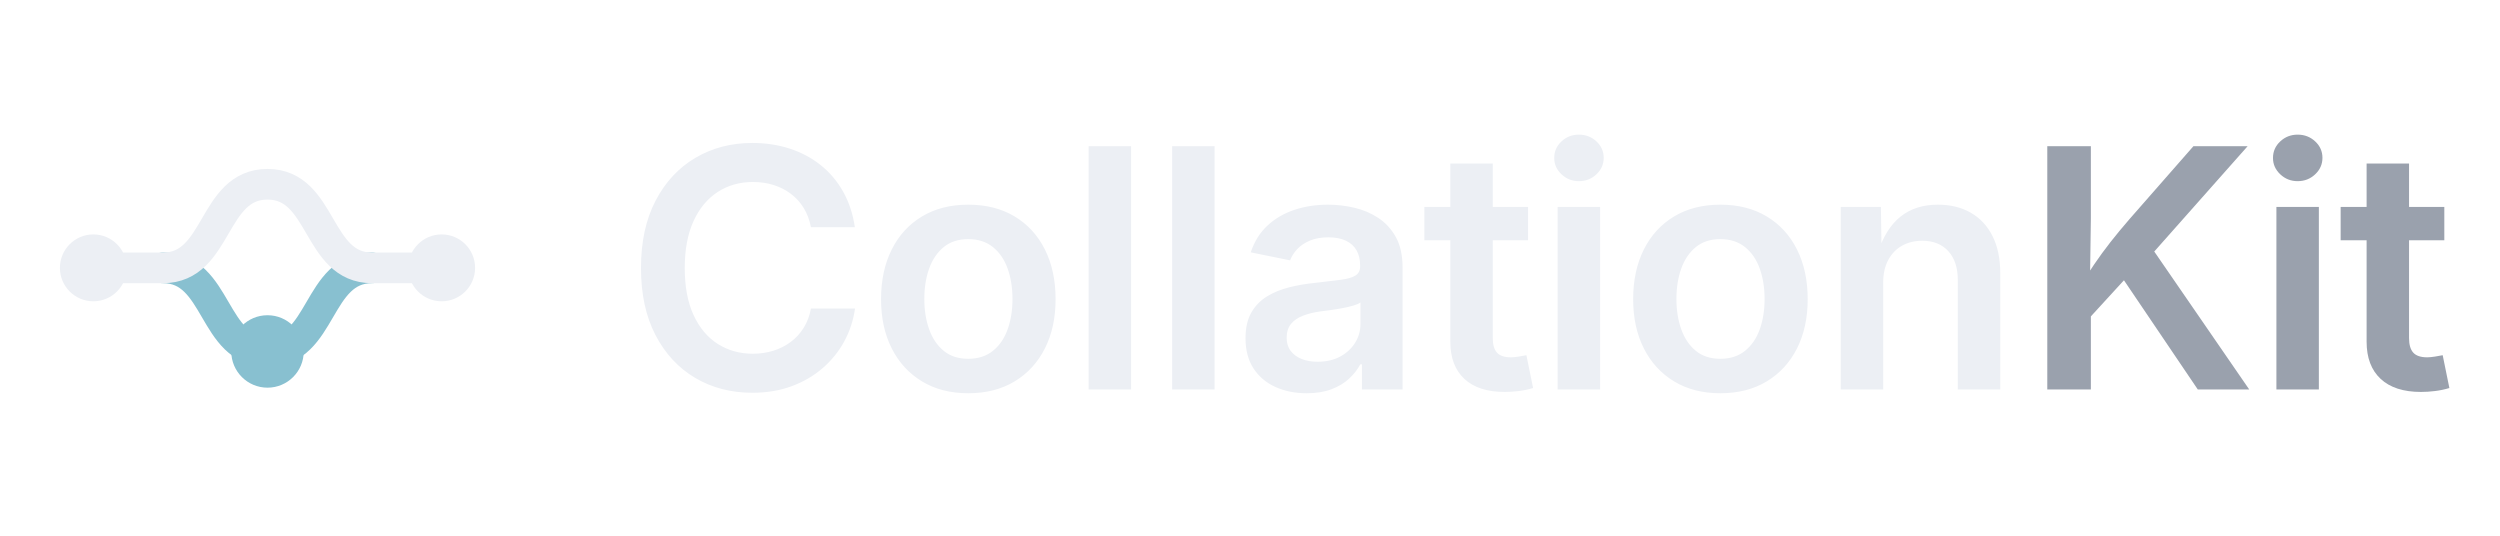
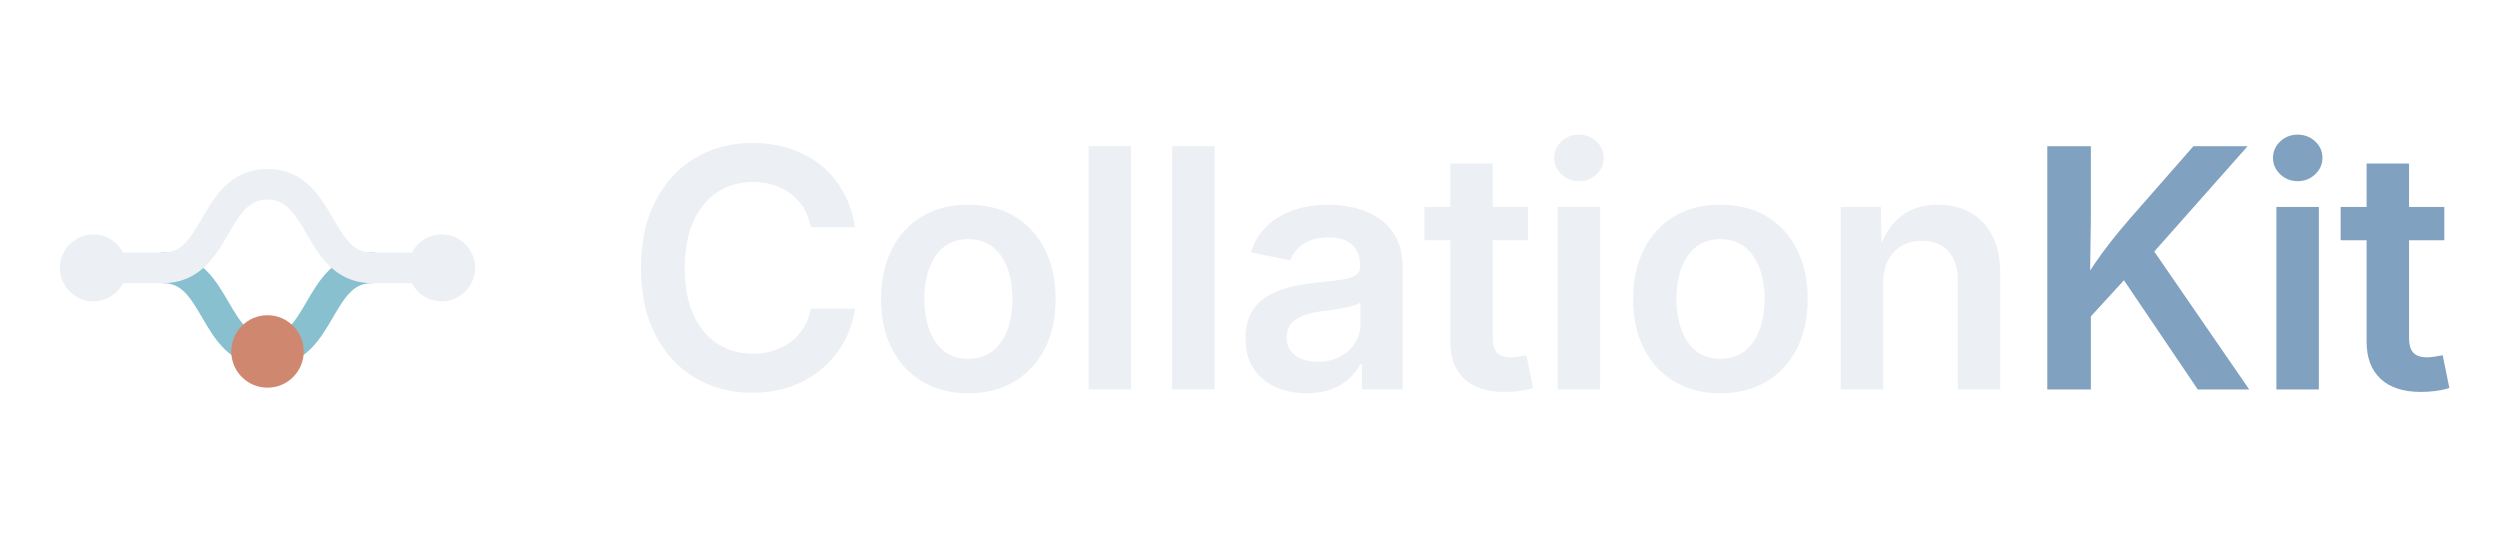
<svg xmlns="http://www.w3.org/2000/svg" viewBox="0 0 224.30 48.00" width="224" height="48" role="img" aria-label="CollationKit">
-   <style>.ink-s{stroke:#eceff4}.ink-f{fill:#eceff4}.acc-s{stroke:#88c0d0}.acc-f{fill:#88c0d0}.mut-f{fill:#9aa1ad}</style>
+   <style>.ink-s{stroke:#eceff4}.ink-f{fill:#eceff4}.acc-s{stroke:#88c0d0}.acc-f{fill:#88c0d0}.teal-s{stroke:#8fbcbb}.yel-f{fill:#ebcb8b}.ora-f{fill:#d08770}.kit-f{fill:#81a1c1}</style>
  <g transform="translate(4.0 4.0) scale(1.25)">
    <path class="acc-s" d="M8.5 16C12.5 16 12 22 16 22C20 22 19.5 16 23.5 16" fill="none" stroke-width="2.2" stroke-linecap="round" />
    <path class="ink-s" d="M3.5 16H8.5C12.5 16 12 10 16 10C20 10 19.5 16 23.5 16H28.5" fill="none" stroke-width="2.2" stroke-linecap="round" stroke-linejoin="round" />
    <circle class="ink-f" cx="3.5" cy="16" r="2.4" />
    <circle class="ink-f" cx="28.5" cy="16" r="2.4" />
-     <circle class="acc-f" cx="16" cy="22" r="2.6" />
+     <circle class="ora-f" cx="16" cy="22" r="2.6" />
  </g>
  <path class="ink-f" d="M67.499 35.206Q64.628 35.206 62.372 33.873Q60.116 32.54 58.812 30.035Q57.509 27.53 57.509 24.015Q57.509 20.484 58.82 17.972Q60.131 15.46 62.394 14.127Q64.657 12.794 67.499 12.794Q69.286 12.794 70.846 13.299Q72.406 13.805 73.629 14.779Q74.853 15.753 75.644 17.159Q76.435 18.565 76.698 20.353H72.758Q72.567 19.371 72.106 18.624Q71.645 17.877 70.956 17.357Q70.268 16.837 69.403 16.566Q68.539 16.295 67.558 16.295Q65.771 16.295 64.386 17.196Q63.002 18.097 62.218 19.818Q61.435 21.539 61.435 24.015Q61.435 26.52 62.226 28.233Q63.017 29.947 64.401 30.826Q65.785 31.705 67.543 31.705Q68.524 31.705 69.389 31.434Q70.253 31.163 70.949 30.643Q71.645 30.123 72.113 29.369Q72.582 28.614 72.758 27.647H76.713Q76.493 29.215 75.753 30.584Q75.014 31.954 73.812 32.994Q72.611 34.034 71.022 34.62Q69.433 35.206 67.499 35.206Z M86.87 35.25Q84.483 35.25 82.725 34.188Q80.967 33.126 80.008 31.229Q79.048 29.332 79.048 26.812Q79.048 24.264 80.008 22.352Q80.967 20.44 82.725 19.386Q84.483 18.331 86.87 18.331Q89.273 18.331 91.031 19.386Q92.788 20.44 93.748 22.352Q94.707 24.264 94.707 26.812Q94.707 29.332 93.748 31.229Q92.788 33.126 91.031 34.188Q89.273 35.25 86.87 35.25ZM86.87 32.159Q88.203 32.159 89.09 31.441Q89.976 30.724 90.408 29.508Q90.84 28.292 90.84 26.798Q90.84 25.289 90.408 24.073Q89.976 22.857 89.09 22.14Q88.203 21.422 86.87 21.422Q85.537 21.422 84.666 22.14Q83.794 22.857 83.362 24.066Q82.93 25.274 82.93 26.798Q82.93 28.292 83.362 29.508Q83.794 30.724 84.666 31.441Q85.537 32.159 86.87 32.159Z M101.481 13.087V34.913H97.673V13.087Z M108.973 13.087V34.913H105.164V13.087Z M117.226 35.25Q115.673 35.25 114.428 34.686Q113.183 34.122 112.465 33.023Q111.748 31.925 111.748 30.313Q111.748 28.922 112.268 28.014Q112.788 27.105 113.674 26.563Q114.56 26.021 115.673 25.743Q116.787 25.465 117.988 25.348Q119.409 25.187 120.302 25.069Q121.196 24.952 121.613 24.688Q122.031 24.425 122.031 23.868V23.795Q122.031 22.989 121.708 22.425Q121.386 21.861 120.749 21.561Q120.112 21.261 119.174 21.261Q118.222 21.261 117.526 21.554Q116.831 21.847 116.391 22.315Q115.952 22.784 115.747 23.326L112.216 22.608Q112.7 21.158 113.71 20.213Q114.721 19.269 116.12 18.8Q117.519 18.331 119.16 18.331Q120.317 18.331 121.496 18.602Q122.675 18.873 123.657 19.518Q124.638 20.162 125.239 21.246Q125.839 22.33 125.839 23.971V34.913H122.192V32.657H122.045Q121.679 33.346 121.042 33.939Q120.405 34.532 119.46 34.891Q118.515 35.25 117.226 35.25ZM118.207 32.423Q119.394 32.423 120.251 31.954Q121.108 31.485 121.584 30.716Q122.06 29.947 122.06 29.039V27.105Q121.87 27.252 121.423 27.384Q120.976 27.516 120.427 27.618Q119.877 27.721 119.343 27.794Q118.808 27.867 118.442 27.911Q117.592 28.028 116.904 28.292Q116.215 28.556 115.827 29.032Q115.439 29.508 115.439 30.27Q115.439 30.973 115.798 31.449Q116.157 31.925 116.779 32.174Q117.402 32.423 118.207 32.423Z M137.096 18.536V21.524H127.794V18.536ZM130.123 14.64H133.931V30.299Q133.931 31.192 134.312 31.61Q134.693 32.027 135.557 32.027Q135.821 32.027 136.253 31.961Q136.685 31.896 136.949 31.837L137.55 34.781Q136.92 34.972 136.261 35.052Q135.601 35.133 135.001 35.133Q132.642 35.133 131.383 33.961Q130.123 32.789 130.123 30.621Z M139.753 34.913V18.536H143.562V34.913ZM141.657 16.222Q140.749 16.222 140.097 15.606Q139.445 14.991 139.445 14.142Q139.445 13.263 140.097 12.655Q140.749 12.047 141.657 12.047Q142.58 12.047 143.232 12.655Q143.884 13.263 143.884 14.127Q143.884 14.991 143.232 15.606Q142.58 16.222 141.657 16.222Z M154.349 35.25Q151.961 35.25 150.204 34.188Q148.446 33.126 147.486 31.229Q146.527 29.332 146.527 26.812Q146.527 24.264 147.486 22.352Q148.446 20.44 150.204 19.386Q151.961 18.331 154.349 18.331Q156.751 18.331 158.509 19.386Q160.267 20.44 161.227 22.352Q162.186 24.264 162.186 26.812Q162.186 29.332 161.227 31.229Q160.267 33.126 158.509 34.188Q156.751 35.25 154.349 35.25ZM154.349 32.159Q155.682 32.159 156.568 31.441Q157.455 30.724 157.887 29.508Q158.319 28.292 158.319 26.798Q158.319 25.289 157.887 24.073Q157.455 22.857 156.568 22.14Q155.682 21.422 154.349 21.422Q153.016 21.422 152.145 22.14Q151.273 22.857 150.841 24.066Q150.409 25.274 150.409 26.798Q150.409 28.292 150.841 29.508Q151.273 30.724 152.145 31.441Q153.016 32.159 154.349 32.159Z M168.96 25.318V34.913H165.151V18.536H168.755L168.813 22.579H168.506Q169.194 20.455 170.527 19.393Q171.86 18.331 173.867 18.331Q175.552 18.331 176.811 19.049Q178.071 19.767 178.767 21.144Q179.463 22.521 179.463 24.498V34.913H175.654V25.084Q175.654 23.443 174.805 22.506Q173.955 21.568 172.461 21.568Q171.45 21.568 170.659 22.008Q169.868 22.447 169.414 23.29Q168.96 24.132 168.96 25.318Z" />
-   <path class="mut-f" d="M186.509 29.537V25.831Q187.212 24.688 187.893 23.685Q188.574 22.682 189.343 21.7Q190.112 20.719 191.064 19.62L196.792 13.087H201.655L192.397 23.531L192.104 23.429ZM183.682 34.913V13.087H187.593V19.562L187.519 24.82L187.593 26.739V34.913ZM197.187 34.913 190.244 24.645 192.705 21.7 201.802 34.913Z M204.239 34.913V18.536H208.048V34.913ZM206.144 16.222Q205.236 16.222 204.584 15.606Q203.932 14.991 203.932 14.142Q203.932 13.263 204.584 12.655Q205.236 12.047 206.144 12.047Q207.067 12.047 207.718 12.655Q208.37 13.263 208.37 14.127Q208.37 14.991 207.718 15.606Q207.067 16.222 206.144 16.222Z M219.304 18.536V21.524H210.003V18.536ZM212.332 14.64H216.14V30.299Q216.14 31.192 216.521 31.61Q216.902 32.027 217.766 32.027Q218.03 32.027 218.462 31.961Q218.894 31.896 219.158 31.837L219.758 34.781Q219.129 34.972 218.469 35.052Q217.81 35.133 217.21 35.133Q214.851 35.133 213.591 33.961Q212.332 32.789 212.332 30.621Z" />
+   <path class="kit-f" d="M186.509 29.537V25.831Q187.212 24.688 187.893 23.685Q188.574 22.682 189.343 21.7Q190.112 20.719 191.064 19.62L196.792 13.087H201.655L192.397 23.531L192.104 23.429ZM183.682 34.913V13.087H187.593V19.562L187.519 24.82L187.593 26.739V34.913ZM197.187 34.913 190.244 24.645 192.705 21.7 201.802 34.913Z M204.239 34.913V18.536H208.048V34.913ZM206.144 16.222Q205.236 16.222 204.584 15.606Q203.932 14.991 203.932 14.142Q203.932 13.263 204.584 12.655Q205.236 12.047 206.144 12.047Q207.067 12.047 207.718 12.655Q208.37 13.263 208.37 14.127Q208.37 14.991 207.718 15.606Q207.067 16.222 206.144 16.222Z M219.304 18.536V21.524H210.003V18.536ZM212.332 14.64H216.14V30.299Q216.14 31.192 216.521 31.61Q216.902 32.027 217.766 32.027Q218.03 32.027 218.462 31.961Q218.894 31.896 219.158 31.837L219.758 34.781Q219.129 34.972 218.469 35.052Q217.81 35.133 217.21 35.133Q214.851 35.133 213.591 33.961Q212.332 32.789 212.332 30.621Z" />
</svg>
